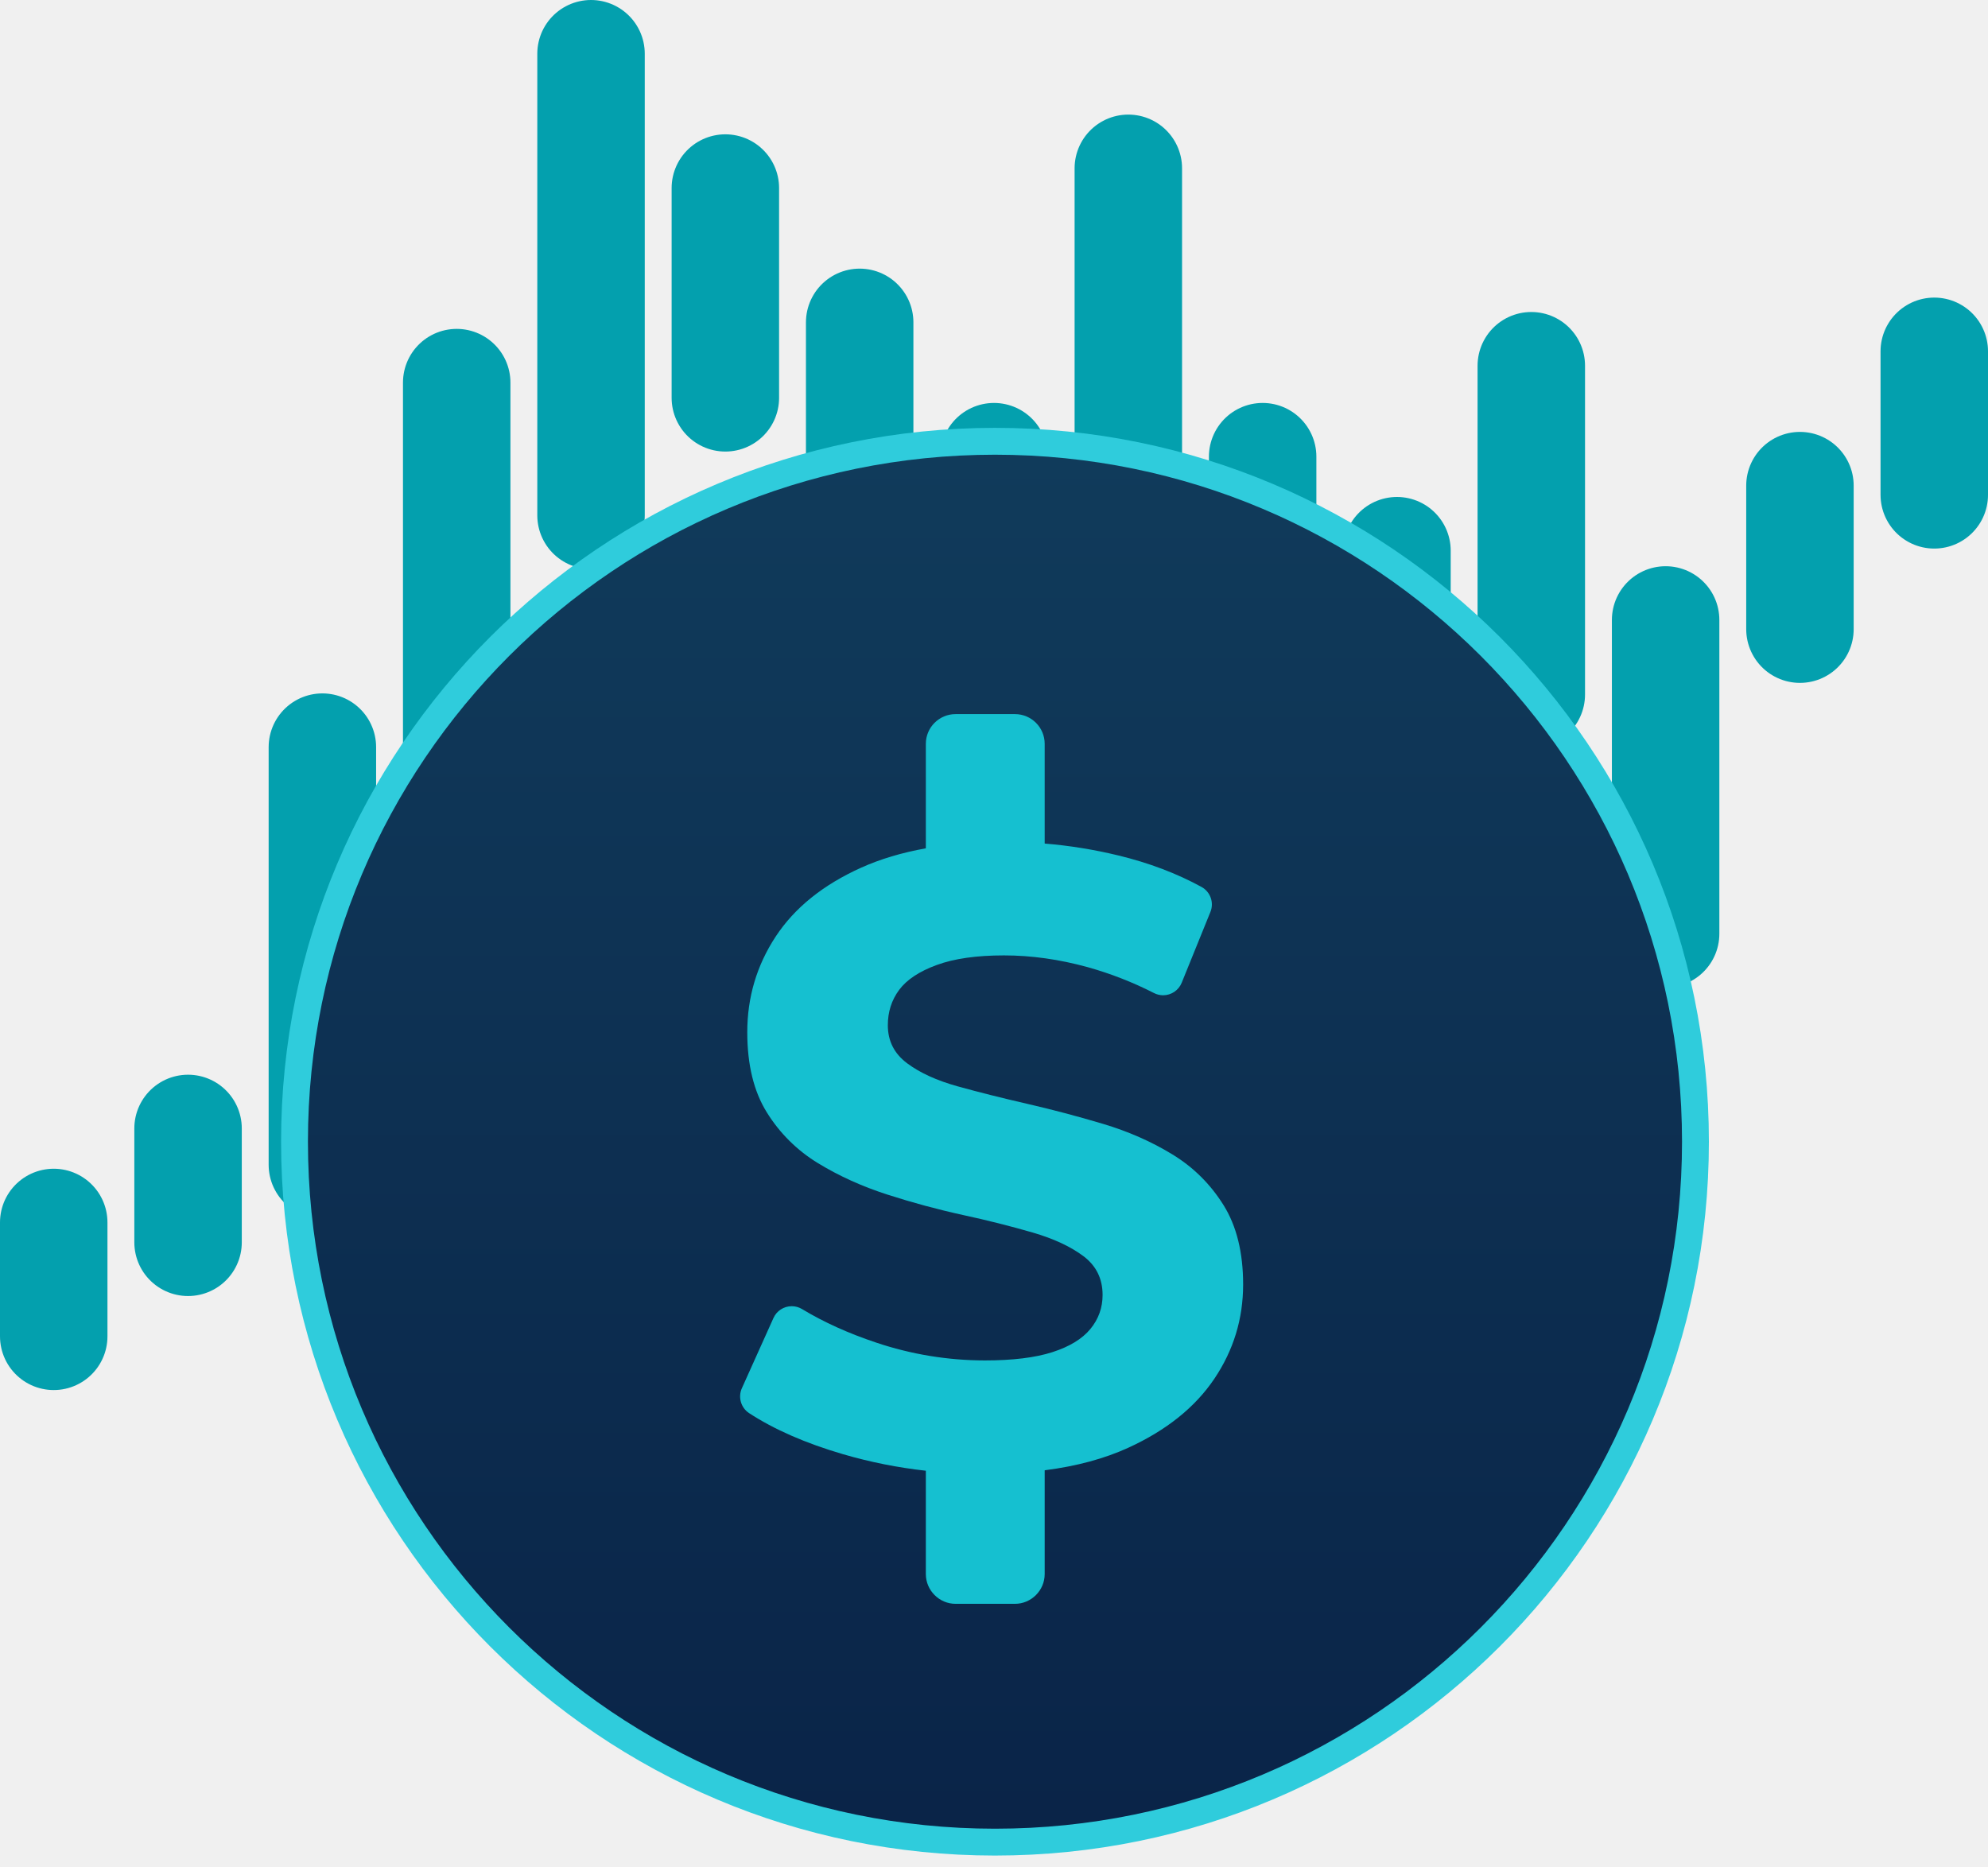
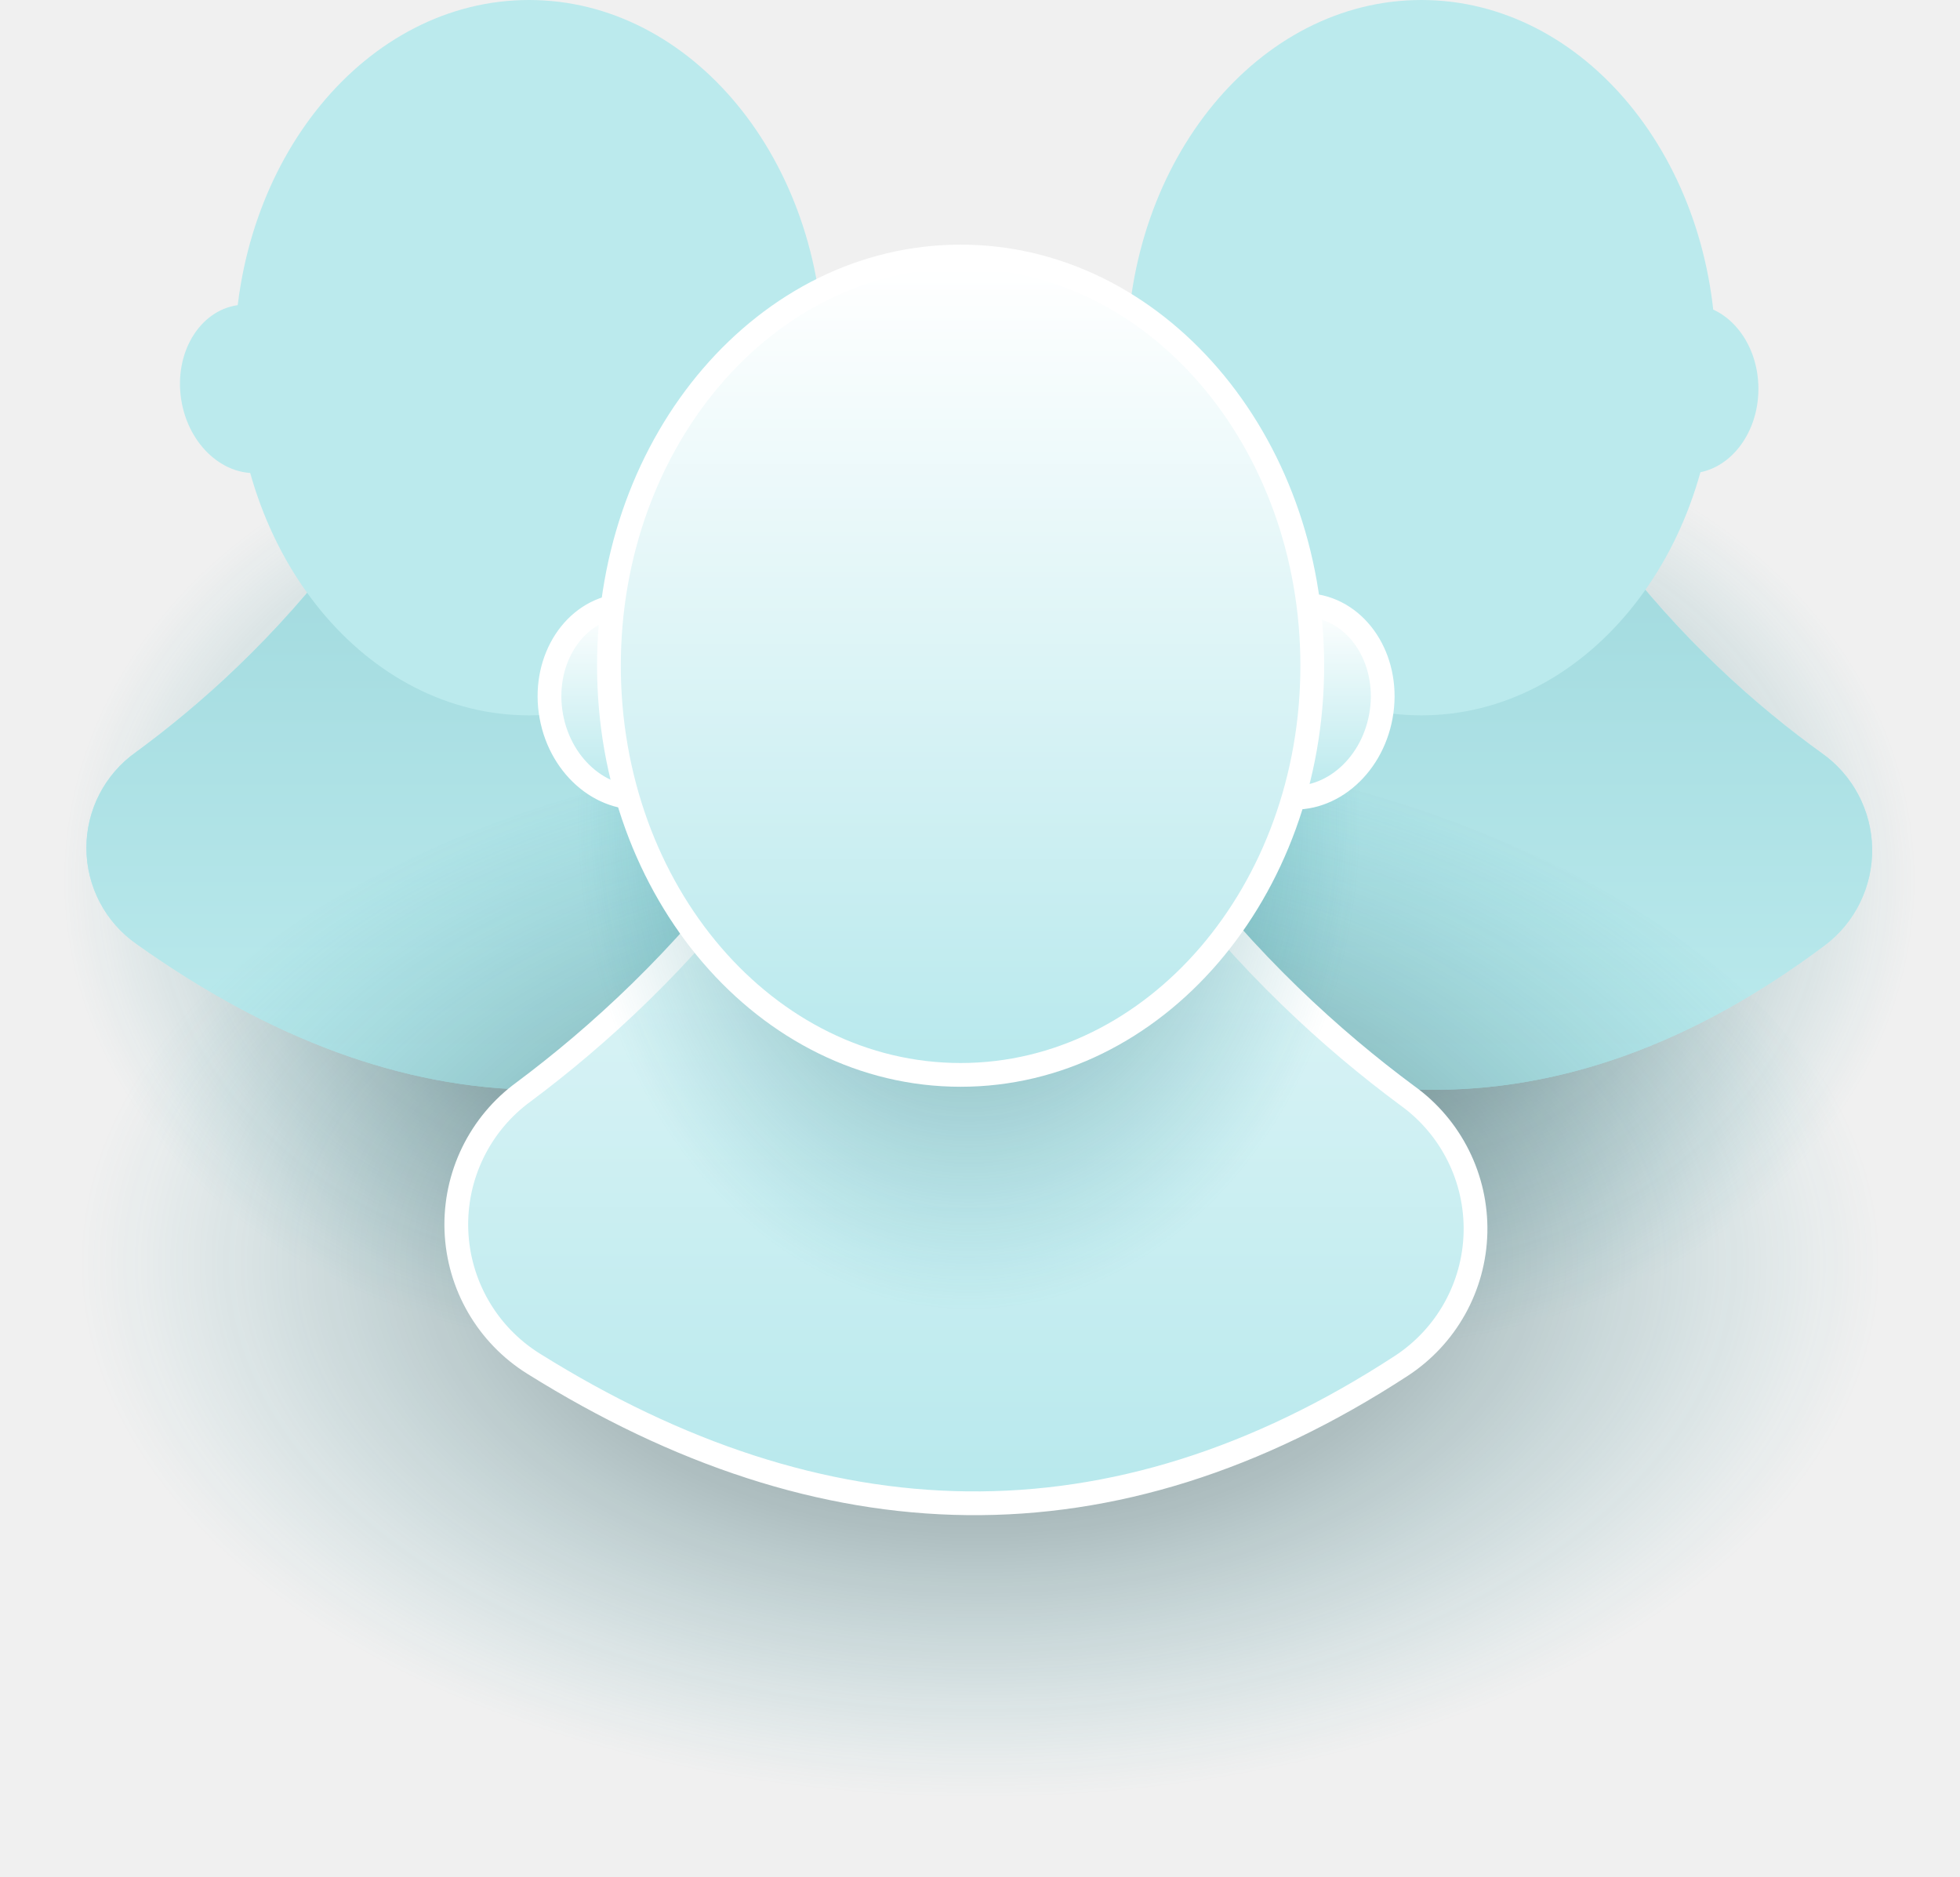
- <svg xmlns="http://www.w3.org/2000/svg" width="100%" height="100%" viewBox="0 0 148 139" version="1.1" xml:space="preserve" style="fill-rule:evenodd;clip-rule:evenodd;stroke-linecap:round;stroke-linejoin:round;stroke-miterlimit:1.5;">
-   <g transform="matrix(1,0,0,1,-1.707,0)">
-     <g id="lines1">
-       <path d="M15.707,84.014L15.707,92.492M35.707,28.486L35.707,57.777M55.707,14L55.707,29.619M75.707,34L75.707,49.619M95.707,34L95.707,53.643M115.707,27.229L115.707,51.707M135.707,36.156L135.707,46.842" style="fill:none;stroke:rgb(3,160,174);stroke-width:8px;" />
-     </g>
-     <g id="lines2">
-       <path d="M25.707,55.625L25.707,86.719M5.707,91.014L5.707,99.492M45.707,4L45.707,38.369M65.707,24L65.707,39.619M85.707,12.531L85.707,73.842M105.707,41L105.707,51.707M125.707,46.156L125.707,69.52M145.707,26.156L145.707,36.842" style="fill:none;stroke:rgb(3,160,174);stroke-width:8px;" />
-     </g>
-     <circle cx="75.78" cy="85.002" r="52.148" style="fill:url(#_Linear1);stroke:url(#_Linear2);stroke-width:2px;stroke-linecap:square;" />
-     <path d="M70.633,109.499C68.553,109.269 66.497,108.859 64.488,108.274C61.685,107.455 59.342,106.429 57.456,105.198C56.861,104.793 56.641,104.013 56.937,103.357C57.547,101.991 58.591,99.675 59.289,98.127C59.529,97.593 60.062,97.249 60.648,97.249C60.925,97.249 61.196,97.326 61.432,97.472C63.052,98.448 64.884,99.274 66.925,99.955C69.533,100.834 72.265,101.283 75.017,101.287C77.096,101.287 78.775,101.081 80.054,100.67C81.332,100.258 82.274,99.684 82.881,98.947C83.487,98.211 83.791,97.366 83.791,96.413C83.791,95.199 83.314,94.235 82.361,93.52C81.408,92.806 80.151,92.221 78.591,91.766C76.884,91.274 75.161,90.84 73.424,90.466C71.516,90.048 69.629,89.538 67.77,88.939C65.885,88.332 64.163,87.552 62.603,86.599C61.057,85.659 59.754,84.367 58.801,82.829C57.826,81.27 57.339,79.276 57.339,76.85C57.339,74.25 58.043,71.878 59.451,69.733C60.859,67.589 62.982,65.877 65.82,64.599C67.242,63.959 68.846,63.479 70.633,63.159L70.633,55.379C70.633,54.158 71.624,53.167 72.845,53.167L77.268,53.167C78.489,53.167 79.48,54.158 79.48,55.379L79.48,62.804C81.325,62.956 83.152,63.251 84.96,63.689C87.252,64.244 89.321,65.028 91.169,66.042C91.822,66.41 92.1,67.205 91.817,67.899C91.252,69.301 90.304,71.632 89.68,73.169C89.453,73.73 88.905,74.099 88.299,74.099C88.063,74.099 87.831,74.043 87.621,73.936C86.044,73.131 84.391,72.485 82.686,72.008C80.563,71.423 78.483,71.131 76.446,71.131C74.41,71.131 72.742,71.369 71.442,71.846C70.142,72.322 69.211,72.94 68.647,73.698C68.084,74.456 67.803,75.334 67.803,76.33C67.803,77.5 68.279,78.442 69.232,79.157C70.186,79.872 71.442,80.446 73.002,80.88C74.562,81.313 76.284,81.746 78.169,82.179C80.054,82.613 81.938,83.111 83.823,83.674C85.708,84.237 87.43,84.996 88.99,85.949C90.55,86.902 91.817,88.159 92.792,89.718C93.767,91.278 94.254,93.25 94.254,95.633C94.254,98.189 93.539,100.529 92.11,102.652C90.68,104.775 88.546,106.486 85.708,107.786C83.926,108.602 81.851,109.162 79.48,109.466L79.48,117.196C79.479,118.409 78.481,119.407 77.268,119.408L72.845,119.408C71.632,119.407 70.634,118.409 70.633,117.196L70.633,109.499Z" style="fill:rgb(21,192,208);" />
+ <svg xmlns="http://www.w3.org/2000/svg" viewBox="0 0 165 158" xml:space="preserve" style="fill-rule:evenodd;clip-rule:evenodd;stroke-linecap:round;stroke-linejoin:round;stroke-miterlimit:1.5">
+   <g id="person1">
+     <path d="M45.622,35.618c30.103,0 54.542,18.68 54.542,41.689c0,23.01 -24.439,41.69 -54.542,41.69c-30.103,0 -41.692,-18.744 -41.692,-41.753c0,-23.009 11.589,-41.626 41.692,-41.626Z" style="fill:url(#_Radial1);" />
+     <path d="M78.299,63.439c2.605,1.829 4.177,4.795 4.229,7.978c0.052,3.183 -1.422,6.198 -3.967,8.111c-22.346,16.745 -44.696,15.836 -67.046,-0.048c-2.644,-1.835 -4.228,-4.844 -4.242,-8.064c-0.015,-3.219 1.542,-6.242 4.171,-8.101c10.616,-7.784 25.846,-22.829 32.377,-48.625c0,0 0.314,-7.546 0.899,-4.207c0.585,-3.339 0.899,4.207 0.899,4.207c6.584,26.005 22.008,41.084 32.68,48.749Z" style="fill:#BBEAED;" />
+     <path d="M78.299,63.439c2.605,1.829 4.177,4.795 4.229,7.978c0.052,3.183 -1.422,6.198 -3.967,8.111c-22.346,16.745 -44.696,15.836 -67.046,-0.048c-2.644,-1.835 -4.228,-4.844 -4.242,-8.064c-0.015,-3.219 1.542,-6.242 4.171,-8.101c10.616,-7.784 25.846,-22.829 32.377,-48.625c0,0 0.314,-7.546 0.899,-4.207c0.585,-3.339 0.899,4.207 0.899,4.207c6.584,26.005 22.008,41.084 32.68,48.749Z" style="fill:url(#_Linear2);" />
+     <path d="M19.95,25.696c3.197,-0.498 6.284,2.249 6.889,6.132c0.605,3.883 -1.499,7.44 -4.696,7.939c-3.197,0.498 -6.283,-2.25 -6.889,-6.133c-0.605,-3.882 1.499,-7.439 4.696,-7.938Z" style="fill: #BBEAED;" />
+     <ellipse cx="67.991" cy="32.731" rx="5.862" ry="7.12" style="fill:none;" />
+     <ellipse cx="44.537" cy="30.109" rx="24.79" ry="30.109" style="fill:#BBEAED;" />
+   </g>
+   <g id="person2">
+     <path d="M120.743,35.618c30.103,0 41.214,18.68 41.214,41.689c0,23.01 -11.111,41.69 -41.214,41.69c-30.103,0 -54.542,-18.68 -54.542,-41.69c0,-23.009 24.439,-41.689 54.542,-41.689Z" style="fill:url(#_Radial3);" />
+     <path d="M153.353,63.39c2.621,1.844 4.202,4.832 4.251,8.037c0.049,3.204 -1.439,6.239 -4.003,8.162c-22.29,16.661 -44.584,15.758 -66.878,-0.047c-2.666,-1.844 -4.264,-4.873 -4.282,-8.114c-0.018,-3.242 1.547,-6.288 4.192,-8.162c10.613,-7.799 25.792,-22.835 32.309,-48.576c0,0 0.314,-7.546 0.899,-4.207c0.585,-3.339 0.899,4.207 0.899,4.207c6.57,25.951 21.943,41.021 32.613,48.7Z" style="fill:#BBEAED;" />
+     <path d="M153.353,63.39c2.621,1.844 4.202,4.832 4.251,8.037c0.049,3.204 -1.439,6.239 -4.003,8.162c-22.29,16.661 -44.584,15.758 -66.878,-0.047c-2.666,-1.844 -4.264,-4.873 -4.282,-8.114c-0.018,-3.242 1.547,-6.288 4.192,-8.162c10.613,-7.799 25.792,-22.835 32.309,-48.576c0,0 0.314,-7.546 0.899,-4.207c0.585,-3.339 0.899,4.207 0.899,4.207c6.57,25.951 21.943,41.021 32.613,48.7Z" style="fill:url(#_Linear4);" />
+     <ellipse cx="96.168" cy="32.731" rx="5.862" ry="7.12" style="fill:#BBEAED;" />
+     <ellipse cx="142.168" cy="32.731" rx="5.862" ry="7.12" style="fill:#BBEAED;" />
+     <path d="M144.26,25.704c3.193,0.521 5.271,4.093 4.638,7.972c-0.633,3.878 -3.739,6.604 -6.933,6.083c-3.193,-0.522 -5.271,-4.094 -4.638,-7.972c0.633,-3.879 3.739,-6.604 6.933,-6.083Z" style="fill:none;" />
+     <ellipse cx="119.658" cy="30.109" rx="24.79" ry="30.109" style="fill:#BBEAED;" />
+   </g>
+   <g id="person3">
+     <ellipse cx="82.163" cy="110.033" rx="77.933" ry="47.694" style="fill:url(#_Radial5);" />
+     <path d="M118.476,92.233c3.696,2.658 5.842,6.969 5.736,11.521c-0.107,4.552 -2.453,8.757 -6.27,11.239c-24.333,15.855 -48.677,15.01 -73.021,-0.197c-3.899,-2.43 -6.335,-6.639 -6.5,-11.231c-0.164,-4.591 1.964,-8.964 5.68,-11.667c12.484,-9.313 28.672,-26.109 35.911,-53.5c0,0 0.375,-8.633 1.074,-4.813c0.698,-3.82 1.073,4.813 1.073,4.813c7.321,27.701 23.794,44.565 36.317,53.835Z" style="fill:url(#_Linear6);stroke:white;stroke-width:2px;" />
+     <ellipse cx="81.403" cy="72.154" rx="33.499" ry="43.778" style="fill:url(#_Radial7);" />
+     <path d="M51.846,51.023c3.801,-0.69 7.539,2.342 8.341,6.766c0.802,4.423 -1.633,8.574 -5.435,9.264c-3.802,0.689 -7.54,-2.343 -8.342,-6.766c-0.802,-4.424 1.634,-8.575 5.436,-9.264Z" style="fill:url(#_Linear8);stroke:white;stroke-width:2px;" />
+     <path d="M110.804,51.021c3.803,0.685 6.243,4.833 5.446,9.258c-0.798,4.424 -4.532,7.46 -8.335,6.775c-3.802,-0.685 -6.242,-4.833 -5.445,-9.258c0.797,-4.424 4.531,-7.46 8.334,-6.775Z" style="fill:url(#_Linear9);stroke:white;stroke-width:2px;" />
+     <ellipse cx="80.867" cy="56.038" rx="29.604" ry="34.445" style="fill:url(#_Linear10);stroke:white;stroke-width:2px;" />
  </g>
  <defs>
-     <linearGradient id="_Linear1" x1="0" y1="0" x2="1" y2="0" gradientUnits="userSpaceOnUse" gradientTransform="matrix(-3.86521e-14,100.957,-100.957,-3.86521e-14,82.065,34.011)">
-       <stop offset="0" style="stop-color:rgb(16,59,91);stop-opacity:1" />
-       <stop offset="1" style="stop-color:rgb(10,36,72);stop-opacity:1" />
+     <radialGradient id="_Radial1" cx="0" cy="0" r="1" gradientUnits="userSpaceOnUse" gradientTransform="matrix(-47.2623,0,0,-39.444,52.2711,74.0608)">
+       <stop offset="0" style="stop-color:black;stop-opacity:0.6" />
+       <stop offset="1" style="stop-color:#2996A2;stop-opacity:0" />
+     </radialGradient>
+     <linearGradient id="_Linear2" x1="0" y1="0" x2="1" y2="0" gradientUnits="userSpaceOnUse" gradientTransform="matrix(3.98459e-15,65.0732,-65.0732,3.98459e-15,44.4396,23.9149)">
+       <stop offset="0" style="stop-color:#95D2D7;stop-opacity:1" />
+       <stop offset="1" style="stop-color:#BBEAED;stop-opacity:1" />
    </linearGradient>
-     <linearGradient id="_Linear2" x1="0" y1="0" x2="1" y2="0" gradientUnits="userSpaceOnUse" gradientTransform="matrix(104.296,0,0,104.296,23.632,85.002)">
-       <stop offset="0" style="stop-color:rgb(47,204,220);stop-opacity:1" />
-       <stop offset="1" style="stop-color:rgb(47,204,220);stop-opacity:1" />
+     <radialGradient id="_Radial3" cx="0" cy="0" r="1" gradientUnits="userSpaceOnUse" gradientTransform="matrix(-47.0275,0,0,-39.444,114.302,74.0608)">
+       <stop offset="0" style="stop-color:black;stop-opacity:0.6" />
+       <stop offset="1" style="stop-color:#2996A2;stop-opacity:0" />
+     </radialGradient>
+     <linearGradient id="_Linear4" x1="0" y1="0" x2="1" y2="0" gradientUnits="userSpaceOnUse" gradientTransform="matrix(3.97971e-15,65.0735,-64.9936,3.9846e-15,119.562,23.915)">
+       <stop offset="0" style="stop-color:#95D2D7;stop-opacity:1" />
+       <stop offset="1" style="stop-color:#BBEAED;stop-opacity:1" />
+     </linearGradient>
+     <radialGradient id="_Radial5" cx="0" cy="0" r="1" gradientUnits="userSpaceOnUse" gradientTransform="matrix(-76.5487,0,0,-45.1251,82.526,106.319)">
+       <stop offset="0" style="stop-color:black;stop-opacity:0.6" />
+       <stop offset="1" style="stop-color:#2996A2;stop-opacity:0" />
+     </radialGradient>
+     <linearGradient id="_Linear6" x1="0" y1="0" x2="1" y2="0" gradientUnits="userSpaceOnUse" gradientTransform="matrix(-3.17988e-14,90.9291,-83.0566,-3.48128e-14,86.4846,33.6517)">
+       <stop offset="0" style="stop-color:white;stop-opacity:1" />
+       <stop offset="1" style="stop-color:#B9E9ED;stop-opacity:1" />
+     </linearGradient>
+     <radialGradient id="_Radial7" cx="0" cy="0" r="1" gradientUnits="userSpaceOnUse" gradientTransform="matrix(-32.9039,0,0,-41.42,81.559,68.7446)">
+       <stop offset="0" style="stop-color:#124247;stop-opacity:0.6" />
+       <stop offset="1" style="stop-color:#2996A2;stop-opacity:0" />
+     </radialGradient>
+     <linearGradient id="_Linear8" x1="0" y1="0" x2="1" y2="0" gradientUnits="userSpaceOnUse" gradientTransform="matrix(-5.21898e-15,15.706,-13.6317,-6.01317e-15,54.1472,51.1051)">
+       <stop offset="0" style="stop-color:white;stop-opacity:1" />
+       <stop offset="1" style="stop-color:#B9E9ED;stop-opacity:1" />
+     </linearGradient>
+     <linearGradient id="_Linear9" x1="0" y1="0" x2="1" y2="0" gradientUnits="userSpaceOnUse" gradientTransform="matrix(-5.21869e-15,15.7065,-13.6309,-6.01334e-15,110.209,51.1045)">
+       <stop offset="0" style="stop-color:white;stop-opacity:1" />
+       <stop offset="1" style="stop-color:#B9E9ED;stop-opacity:1" />
+     </linearGradient>
+     <linearGradient id="_Linear10" x1="0" y1="0" x2="1" y2="0" gradientUnits="userSpaceOnUse" gradientTransform="matrix(-2.19425e-14,66.6845,-57.3125,-2.55306e-14,84.4349,22.3572)">
+       <stop offset="0" style="stop-color:white;stop-opacity:1" />
+       <stop offset="1" style="stop-color:#B9E9ED;stop-opacity:1" />
    </linearGradient>
  </defs>
+   <style type="text/css">
+         #person1,
+         #person2,
+         #person3 {
+             transform-box: fill-box;
+             transform-origin: center;
+         }
+         #person1,
+         #person2,
+         #person3 {
+             transform: translateX(0);
+             transition: 0.5s ease-in;
+         }
+         svg:hover #person1 {
+             transform: translateX(10px);
+         }
+         svg:hover #person2 {
+             transform: translateX(-10px);
+         }
+         svg:hover #person3 {
+             transform: scale(0.95);
+         }
+     </style>
</svg>
